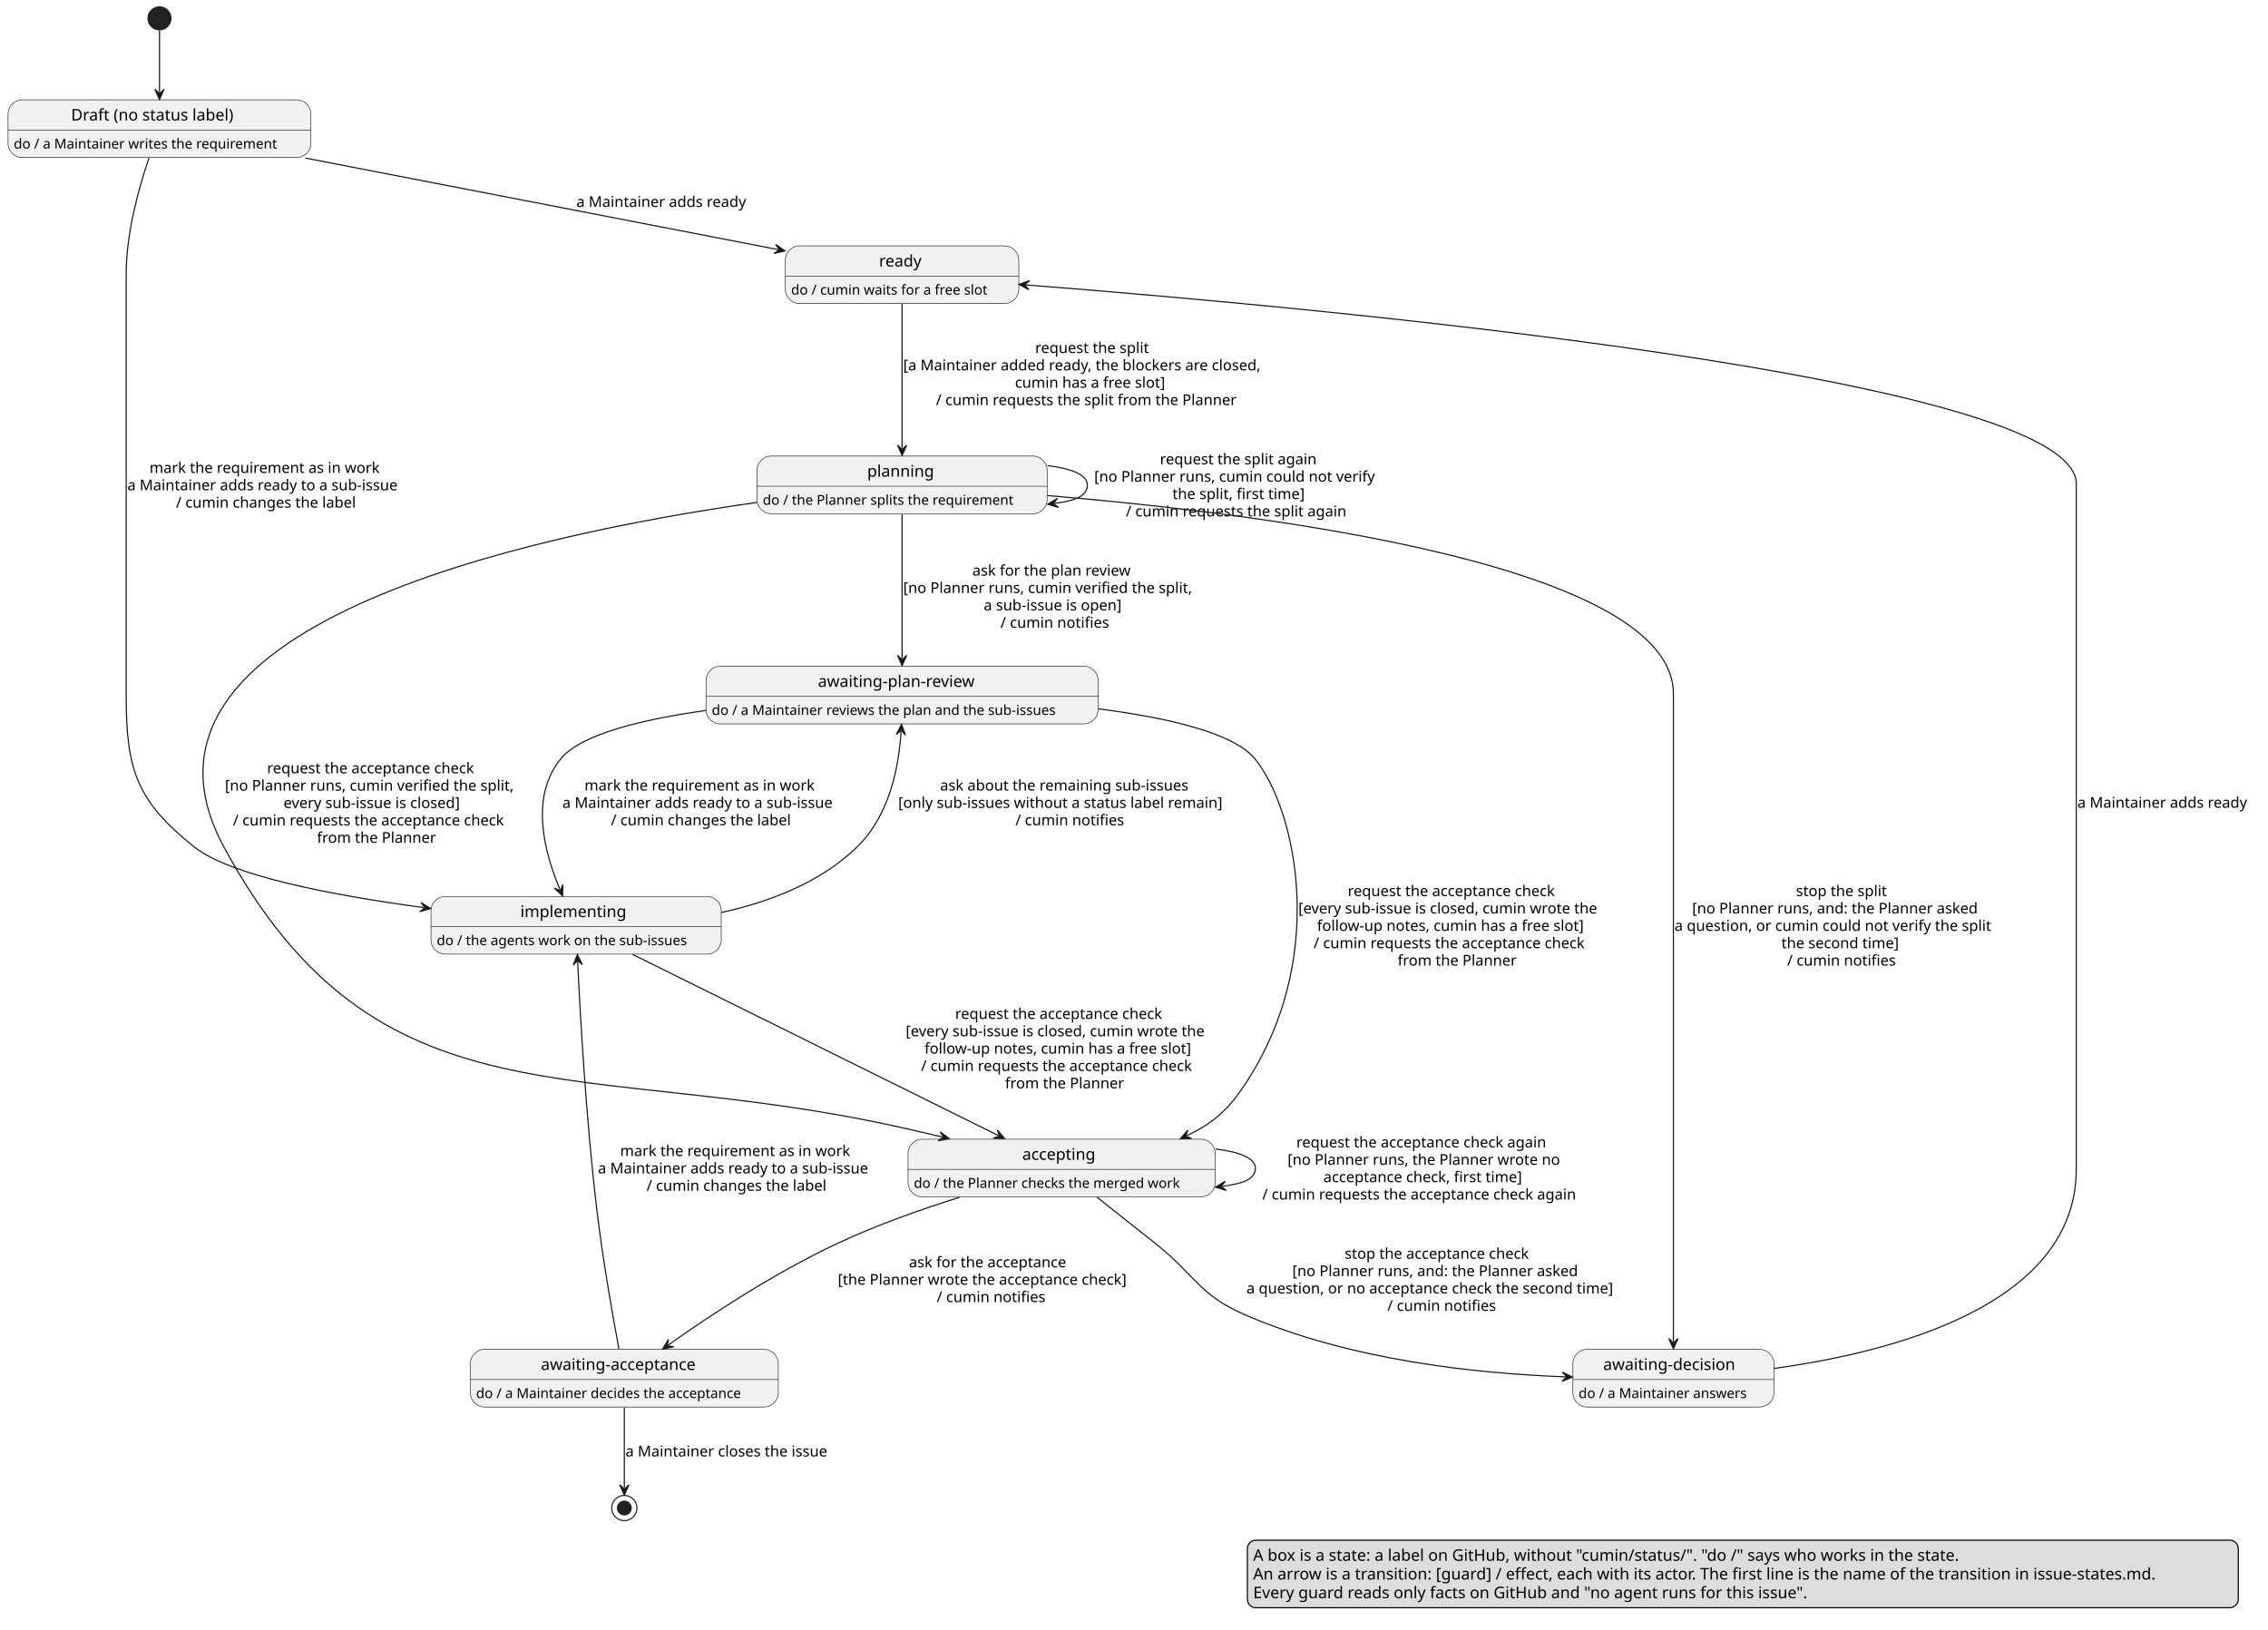
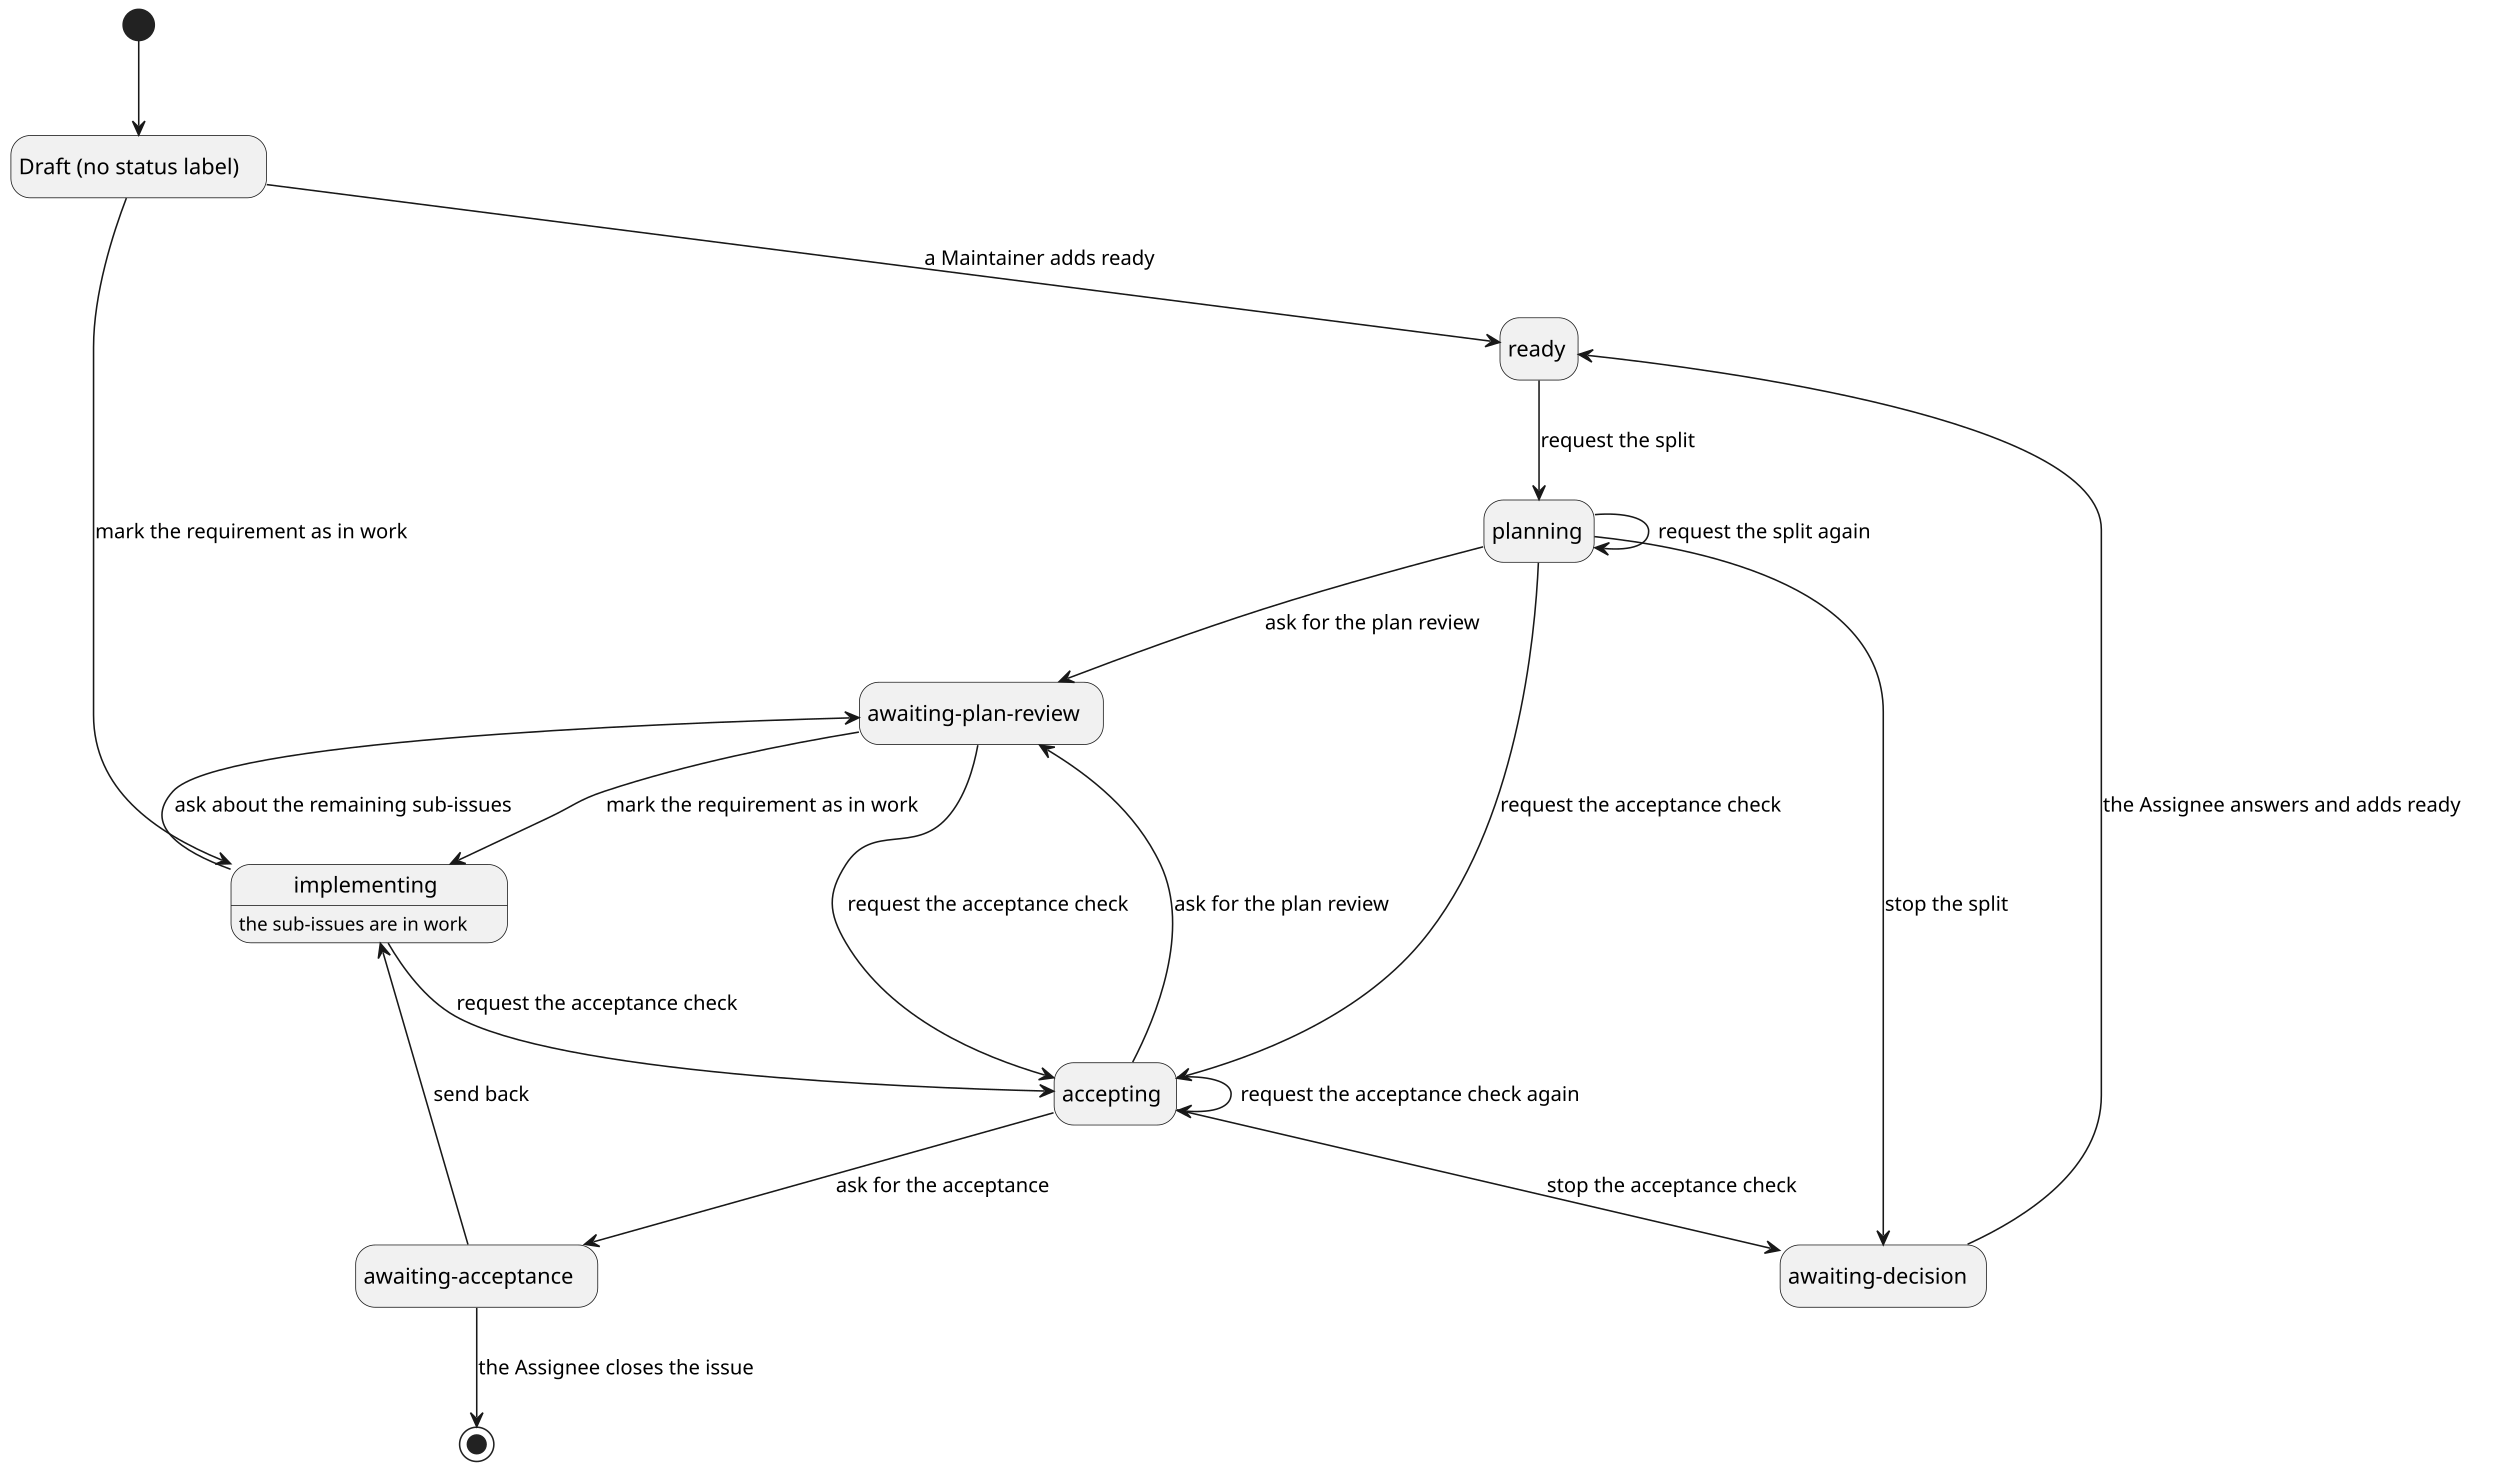
- <svg xmlns="http://www.w3.org/2000/svg" contentStyleType="text/css" data-diagram-type="STATE" height="1420px" preserveAspectRatio="none" style="width:1976px;height:1420px;background:#FFFFFF;" version="1.1" viewBox="0 0 1976 1420" width="1976px" zoomAndPan="magnify">
+ <svg xmlns="http://www.w3.org/2000/svg" contentStyleType="text/css" data-diagram-type="STATE" height="944px" preserveAspectRatio="none" style="width:1605px;height:944px;background:#FFFFFF;" version="1.1" viewBox="0 0 1605 944" width="1605px" zoomAndPan="magnify">
  <defs />
  <g>
-     <g id="Draft">
-       <rect fill="#F1F1F1" height="50.266" rx="12.5" ry="12.5" style="stroke:#181818;stroke-width:0.5;" width="263.891" x="7" y="87" />
-       <line style="stroke:#181818;stroke-width:0.5;" x1="7" x2="270.891" y1="113.297" y2="113.297" />
-       <text fill="#000000" font-family="sans-serif" font-size="14" lengthAdjust="spacing" textLength="154.123" x="61.884" y="104.995">Draft (no status label)</text>
-       <text fill="#000000" font-family="sans-serif" font-size="12" lengthAdjust="spacing" textLength="243.891" x="12" y="129.435">do / a Maintainer writes the requirement</text>
+     <rect fill="#F1F1F1" height="40" rx="12.5" ry="12.5" style="stroke:#181818;stroke-width:0.5;" width="164.123" x="7" y="87" />
+     <text fill="#000000" font-family="sans-serif" font-size="14" lengthAdjust="spacing" textLength="154.123" x="12" y="111.847">Draft (no status label)</text>
+     <rect fill="#F1F1F1" height="40" rx="12.5" ry="12.5" style="stroke:#181818;stroke-width:0.5;" width="50.12" x="963" y="204" />
+     <text fill="#000000" font-family="sans-serif" font-size="14" lengthAdjust="spacing" textLength="40.12" x="968" y="228.847">ready</text>
+     <rect fill="#F1F1F1" height="40" rx="12.5" ry="12.5" style="stroke:#181818;stroke-width:0.5;" width="70.751" x="952.69" y="321" />
+     <text fill="#000000" font-family="sans-serif" font-size="14" lengthAdjust="spacing" textLength="60.751" x="957.69" y="345.847">planning</text>
+     <rect fill="#F1F1F1" height="40" rx="12.5" ry="12.5" style="stroke:#181818;stroke-width:0.5;" width="156.576" x="551.77" y="438" />
+     <text fill="#000000" font-family="sans-serif" font-size="14" lengthAdjust="spacing" textLength="146.576" x="556.77" y="462.847">awaiting-plan-review</text>
+     <g id="Implementing">
+       <rect fill="#F1F1F1" height="50.266" rx="12.5" ry="12.5" style="stroke:#181818;stroke-width:0.5;" width="177.482" x="148.32" y="555" />
+       <line style="stroke:#181818;stroke-width:0.5;" x1="148.32" x2="325.802" y1="581.297" y2="581.297" />
+       <text fill="#000000" font-family="sans-serif" font-size="14" lengthAdjust="spacing" textLength="97.18" x="188.471" y="572.995">implementing</text>
+       <text fill="#000000" font-family="sans-serif" font-size="12" lengthAdjust="spacing" textLength="157.482" x="153.32" y="597.436">the sub-issues are in work</text>
    </g>
-     <g id="Ready">
-       <rect fill="#F1F1F1" height="50.266" rx="12.5" ry="12.5" style="stroke:#181818;stroke-width:0.5;" width="203.404" x="684.24" y="214.26" />
-       <line style="stroke:#181818;stroke-width:0.5;" x1="684.24" x2="887.644" y1="240.557" y2="240.557" />
-       <text fill="#000000" font-family="sans-serif" font-size="14" lengthAdjust="spacing" textLength="40.12" x="765.882" y="232.255">ready</text>
-       <text fill="#000000" font-family="sans-serif" font-size="12" lengthAdjust="spacing" textLength="183.404" x="689.24" y="256.695">do / cumin waits for a free slot</text>
+     <rect fill="#F1F1F1" height="40" rx="12.5" ry="12.5" style="stroke:#181818;stroke-width:0.5;" width="78.612" x="676.76" y="682.27" />
+     <text fill="#000000" font-family="sans-serif" font-size="14" lengthAdjust="spacing" textLength="68.612" x="681.76" y="707.117">accepting</text>
+     <rect fill="#F1F1F1" height="40" rx="12.5" ry="12.5" style="stroke:#181818;stroke-width:0.5;" width="155.414" x="228.35" y="799.27" />
+     <text fill="#000000" font-family="sans-serif" font-size="14" lengthAdjust="spacing" textLength="145.414" x="233.35" y="824.117">awaiting-acceptance</text>
+     <rect fill="#F1F1F1" height="40" rx="12.5" ry="12.5" style="stroke:#181818;stroke-width:0.5;" width="132.398" x="1142.86" y="799.27" />
+     <text fill="#000000" font-family="sans-serif" font-size="14" lengthAdjust="spacing" textLength="122.397" x="1147.86" y="824.117">awaiting-decision</text>
+     <ellipse cx="89.06" cy="16" fill="#222222" rx="10" ry="10" style="stroke:#222222;stroke-width:1;" />
+     <ellipse cx="306.06" cy="927.27" fill="none" rx="11" ry="11" style="stroke:#222222;stroke-width:1;" />
+     <ellipse cx="306.06" cy="927.27" fill="#222222" rx="6" ry="6" style="stroke:#222222;stroke-width:1;" />
+     <g class="link" data-entity-1=".start." data-entity-2="Draft" data-source-line="18" data-uid="lnk3" id="link_.start._Draft">
+       <path d="M89.06,26.19 C89.06,40.41 89.06,62.03 89.06,80.75" fill="none" id="*start*-to-Draft" style="stroke:#181818;stroke-width:1;" />
+       <polygon fill="#181818" points="89.06,86.75,93.06,77.75,89.06,81.75,85.06,77.75,89.06,86.75" style="stroke:#181818;stroke-width:1;" />
    </g>
-     <g id="Planning">
-       <rect fill="#F1F1F1" height="50.266" rx="12.5" ry="12.5" style="stroke:#181818;stroke-width:0.5;" width="252.793" x="659.55" y="397.4" />
-       <line style="stroke:#181818;stroke-width:0.5;" x1="659.55" x2="912.343" y1="423.697" y2="423.697" />
-       <text fill="#000000" font-family="sans-serif" font-size="14" lengthAdjust="spacing" textLength="60.751" x="755.571" y="415.395">planning</text>
-       <text fill="#000000" font-family="sans-serif" font-size="12" lengthAdjust="spacing" textLength="232.793" x="664.55" y="439.836">do / the Planner splits the requirement</text>
+     <g class="link" data-entity-1="Draft" data-entity-2="Ready" data-source-line="19" data-uid="lnk4" id="link_Draft_Ready">
+       <path d="M171.23,118.51 C365.85,143.41 841.359,204.239 956.889,219.019" fill="none" id="Draft-to-Ready" style="stroke:#181818;stroke-width:1;" />
+       <polygon fill="#181818" points="962.84,219.78,954.42,214.67,957.88,219.145,953.405,222.606,962.84,219.78" style="stroke:#181818;stroke-width:1;" />
+       <text fill="#000000" font-family="sans-serif" font-size="13" lengthAdjust="spacing" textLength="158.152" x="593.39" y="170.067">a Maintainer adds ready</text>
    </g>
-     <g id="PlanReview">
-       <rect fill="#F1F1F1" height="50.266" rx="12.5" ry="12.5" style="stroke:#181818;stroke-width:0.5;" width="341.603" x="615.14" y="580.53" />
-       <line style="stroke:#181818;stroke-width:0.5;" x1="615.14" x2="956.744" y1="606.827" y2="606.827" />
-       <text fill="#000000" font-family="sans-serif" font-size="14" lengthAdjust="spacing" textLength="146.576" x="712.654" y="598.525">awaiting-plan-review</text>
-       <text fill="#000000" font-family="sans-serif" font-size="12" lengthAdjust="spacing" textLength="321.603" x="620.14" y="622.966">do / a Maintainer reviews the plan and the sub-issues</text>
+     <g class="link" data-entity-1="Ready" data-entity-2="Planning" data-source-line="20" data-uid="lnk5" id="link_Ready_Planning">
+       <path d="M988.06,244.25 C988.06,265.48 988.06,293.44 988.06,314.69" fill="none" id="Ready-to-Planning" style="stroke:#181818;stroke-width:1;" />
+       <polygon fill="#181818" points="988.06,320.69,992.06,311.69,988.06,315.69,984.06,311.69,988.06,320.69" style="stroke:#181818;stroke-width:1;" />
+       <text fill="#000000" font-family="sans-serif" font-size="13" lengthAdjust="spacing" textLength="106.647" x="989.06" y="287.067">request the split</text>
    </g>
-     <g id="Implementing">
-       <rect fill="#F1F1F1" height="50.266" rx="12.5" ry="12.5" style="stroke:#181818;stroke-width:0.5;" width="252.875" x="375.51" y="781.16" />
-       <line style="stroke:#181818;stroke-width:0.5;" x1="375.51" x2="628.385" y1="807.457" y2="807.457" />
-       <text fill="#000000" font-family="sans-serif" font-size="14" lengthAdjust="spacing" textLength="97.18" x="453.358" y="799.155">implementing</text>
-       <text fill="#000000" font-family="sans-serif" font-size="12" lengthAdjust="spacing" textLength="232.875" x="380.51" y="823.596">do / the agents work on the sub-issues</text>
+     <g class="link" data-entity-1="Planning" data-entity-2="Planning" data-source-line="21" data-uid="lnk6" id="link_Planning_Planning">
+       <path d="M1023.91,330.39 C1042.11,328.84 1058.44,332.38 1058.44,341 C1058.44,349.63 1048.088,353.679 1029.888,352.129" fill="none" id="Planning-to-Planning" style="stroke:#181818;stroke-width:1;" />
+       <polygon fill="#181818" points="1023.91,351.62,1032.538,356.369,1028.892,352.044,1033.217,348.398,1023.91,351.62" style="stroke:#181818;stroke-width:1;" />
+       <text fill="#000000" font-family="sans-serif" font-size="13" lengthAdjust="spacing" textLength="146.815" x="1064.44" y="345.567">request the split again</text>
    </g>
-     <g id="Accepting">
-       <rect fill="#F1F1F1" height="50.266" rx="12.5" ry="12.5" style="stroke:#181818;stroke-width:0.5;" width="267.588" x="791.15" y="992.66" />
-       <line style="stroke:#181818;stroke-width:0.5;" x1="791.15" x2="1058.738" y1="1018.957" y2="1018.957" />
-       <text fill="#000000" font-family="sans-serif" font-size="14" lengthAdjust="spacing" textLength="68.612" x="890.638" y="1010.655">accepting</text>
-       <text fill="#000000" font-family="sans-serif" font-size="12" lengthAdjust="spacing" textLength="247.588" x="796.15" y="1035.095">do / the Planner checks the merged work</text>
+     <g class="link" data-entity-1="Planning" data-entity-2="PlanReview" data-source-line="22" data-uid="lnk7" id="link_Planning_PlanReview">
+       <path d="M952.22,351.03 C916.29,360.29 859.5,375.5 811.06,391 C766.31,405.33 721.767,421.675 685.627,435.435" fill="none" id="Planning-to-PlanReview" style="stroke:#181818;stroke-width:1;" />
+       <polygon fill="#181818" points="680.02,437.57,689.854,438.106,684.693,435.791,687.008,430.629,680.02,437.57" style="stroke:#181818;stroke-width:1;" />
+       <text fill="#000000" font-family="sans-serif" font-size="13" lengthAdjust="spacing" textLength="149.354" x="812.06" y="404.067">ask for the plan review</text>
    </g>
-     <g id="Acceptance">
-       <rect fill="#F1F1F1" height="50.266" rx="12.5" ry="12.5" style="stroke:#181818;stroke-width:0.5;" width="268.273" x="409.81" y="1175.79" />
-       <line style="stroke:#181818;stroke-width:0.5;" x1="409.81" x2="678.083" y1="1202.087" y2="1202.087" />
-       <text fill="#000000" font-family="sans-serif" font-size="14" lengthAdjust="spacing" textLength="145.414" x="471.24" y="1193.785">awaiting-acceptance</text>
-       <text fill="#000000" font-family="sans-serif" font-size="12" lengthAdjust="spacing" textLength="248.273" x="414.81" y="1218.226">do / a Maintainer decides the acceptance</text>
+     <g class="link" data-entity-1="Planning" data-entity-2="Decision" data-source-line="23" data-uid="lnk8" id="link_Planning_Decision">
+       <path d="M1023.57,344.5 C1086.04,351.04 1209.06,374.39 1209.06,457 C1209.06,457 1209.06,457 1209.06,703.27 C1209.06,737.01 1209.06,770.32 1209.06,793.14" fill="none" id="Planning-to-Decision" style="stroke:#181818;stroke-width:1;" />
+       <polygon fill="#181818" points="1209.06,799.14,1213.06,790.14,1209.06,794.14,1205.06,790.14,1209.06,799.14" style="stroke:#181818;stroke-width:1;" />
+       <text fill="#000000" font-family="sans-serif" font-size="13" lengthAdjust="spacing" textLength="85.02" x="1210.06" y="584.707">stop the split</text>
    </g>
-     <g id="Decision">
-       <rect fill="#F1F1F1" height="50.266" rx="12.5" ry="12.5" style="stroke:#181818;stroke-width:0.5;" width="175.168" x="1370.36" y="1175.79" />
-       <line style="stroke:#181818;stroke-width:0.5;" x1="1370.36" x2="1545.528" y1="1202.087" y2="1202.087" />
-       <text fill="#000000" font-family="sans-serif" font-size="14" lengthAdjust="spacing" textLength="122.397" x="1396.745" y="1193.785">awaiting-decision</text>
-       <text fill="#000000" font-family="sans-serif" font-size="12" lengthAdjust="spacing" textLength="155.168" x="1375.36" y="1218.226">do / a Maintainer answers</text>
+     <g class="link" data-entity-1="Draft" data-entity-2="Implementing" data-source-line="24" data-uid="lnk9" id="link_Draft_Implementing">
+       <path d="M81.14,127.17 C72.55,149.7 60.06,188.41 60.06,223 C60.06,223 60.06,223 60.06,459 C60.06,506.36 98.423,534.053 142.493,552.223" fill="none" id="Draft-to-Implementing" style="stroke:#181818;stroke-width:1;" />
+       <polygon fill="#181818" points="148.04,554.51,141.244,547.381,143.417,552.604,138.195,554.778,148.04,554.51" style="stroke:#181818;stroke-width:1;" />
+       <text fill="#000000" font-family="sans-serif" font-size="13" lengthAdjust="spacing" textLength="214.335" x="61.06" y="345.567">mark the requirement as in work</text>
    </g>
-     <ellipse cx="138.95" cy="16" fill="#222222" rx="10" ry="10" style="stroke:#222222;stroke-width:1;" />
-     <ellipse cx="543.95" cy="1314.06" fill="none" rx="11" ry="11" style="stroke:#222222;stroke-width:1;" />
-     <ellipse cx="543.95" cy="1314.06" fill="#222222" rx="6" ry="6" style="stroke:#222222;stroke-width:1;" />
-     <g class="link" data-entity-1=".start." data-entity-2="Draft" data-source-line="32" data-uid="lnk3" id="link_.start._Draft">
-       <path d="M138.95,26.37 C138.95,40.32 138.95,61.02 138.95,80.74" fill="none" id="*start*-to-Draft" style="stroke:#181818;stroke-width:1;" />
-       <polygon fill="#181818" points="138.95,86.74,142.95,77.74,138.95,81.74,134.95,77.74,138.95,86.74" style="stroke:#181818;stroke-width:1;" />
+     <g class="link" data-entity-1="PlanReview" data-entity-2="Implementing" data-source-line="25" data-uid="lnk10" id="link_PlanReview_Implementing">
+       <path d="M551.43,469.99 C503.48,477.9 441.36,490.31 388.06,508 C371.27,513.58 368.07,517.46 352.06,525 C331.5,534.7 314.298,542.794 294.588,552.074" fill="none" id="PlanReview-to-Implementing" style="stroke:#181818;stroke-width:1;" />
+       <polygon fill="#181818" points="289.16,554.63,299.007,554.415,293.684,552.5,295.599,547.177,289.16,554.63" style="stroke:#181818;stroke-width:1;" />
+       <text fill="#000000" font-family="sans-serif" font-size="13" lengthAdjust="spacing" textLength="214.335" x="389.06" y="521.067">mark the requirement as in work</text>
    </g>
-     <g class="link" data-entity-1="Draft" data-entity-2="Ready" data-source-line="33" data-uid="lnk4" id="link_Draft_Ready">
-       <path d="M266,137.73 C388.27,161.4 564.919,195.599 678.009,217.499" fill="none" id="Draft-to-Ready" style="stroke:#181818;stroke-width:1;" />
-       <polygon fill="#181818" points="683.9,218.64,675.825,213.002,678.991,217.689,674.304,220.856,683.9,218.64" style="stroke:#181818;stroke-width:1;" />
-       <text fill="#000000" font-family="sans-serif" font-size="13" lengthAdjust="spacing" textLength="158.152" x="502.18" y="180.327">a Maintainer adds ready</text>
+     <g class="link" data-entity-1="Implementing" data-entity-2="PlanReview" data-source-line="26" data-uid="lnk11" id="link_Implementing_PlanReview">
+       <path d="M148.05,558.07 C115.69,546.32 91.36,529.65 111.06,508 C140.09,476.1 407.662,464.706 545.492,460.886" fill="none" id="Implementing-to-PlanReview" style="stroke:#181818;stroke-width:1;" />
+       <polygon fill="#181818" points="551.49,460.72,542.383,456.971,546.492,460.858,542.604,464.968,551.49,460.72" style="stroke:#181818;stroke-width:1;" />
+       <text fill="#000000" font-family="sans-serif" font-size="13" lengthAdjust="spacing" textLength="231.69" x="112.06" y="521.067">ask about the remaining sub-issues</text>
    </g>
-     <g class="link" data-entity-1="Draft" data-entity-2="Implementing" data-source-line="34" data-uid="lnk5" id="link_Draft_Implementing">
-       <path d="M129.77,137.7 C121.27,162.68 109.95,202.68 109.95,238.4 C109.95,238.4 109.95,238.4 109.95,606.66 C109.95,670.57 119.01,697.91 168.95,737.79 C200.75,763.2 289.084,780.025 369.244,790.875" fill="none" id="Draft-to-Implementing" style="stroke:#181818;stroke-width:1;" />
-       <polygon fill="#181818" points="375.19,791.68,366.808,786.509,370.235,791.009,365.735,794.437,375.19,791.68" style="stroke:#181818;stroke-width:1;" />
-       <text fill="#000000" font-family="sans-serif" font-size="13" lengthAdjust="spacing" textLength="214.335" x="130.24" y="412.097">mark the requirement as in work</text>
-       <text fill="#000000" font-family="sans-serif" font-size="13" lengthAdjust="spacing" textLength="252.916" x="110.95" y="427.23">a Maintainer adds ready to a sub-issue</text>
-       <text fill="#000000" font-family="sans-serif" font-size="13" lengthAdjust="spacing" textLength="168.2" x="153.308" y="442.363">/ cumin changes the label</text>
+     <g class="link" data-entity-1="Planning" data-entity-2="Accepting" data-source-line="27" data-uid="lnk12" id="link_Planning_Accepting">
+       <path d="M987.64,361.32 C985.61,408.5 974.29,531.11 912.06,605.27 C871.26,653.89 805.725,678.388 761.295,690.618" fill="none" id="Planning-to-Accepting" style="stroke:#181818;stroke-width:1;" />
+       <polygon fill="#181818" points="755.51,692.21,765.249,693.678,760.331,690.883,763.126,685.965,755.51,692.21" style="stroke:#181818;stroke-width:1;" />
+       <text fill="#000000" font-family="sans-serif" font-size="13" lengthAdjust="spacing" textLength="196.454" x="963.13" y="521.067">request the acceptance check</text>
    </g>
-     <g class="link" data-entity-1="Ready" data-entity-2="Planning" data-source-line="35" data-uid="lnk6" id="link_Ready_Planning">
-       <path d="M785.95,264.82 C785.95,299.39 785.95,356.23 785.95,390.91" fill="none" id="Ready-to-Planning" style="stroke:#181818;stroke-width:1;" />
-       <polygon fill="#181818" points="785.95,396.91,789.95,387.91,785.95,391.91,781.95,387.91,785.95,396.91" style="stroke:#181818;stroke-width:1;" />
-       <text fill="#000000" font-family="sans-serif" font-size="13" lengthAdjust="spacing" textLength="106.647" x="901.868" y="307.597">request the split</text>
-       <text fill="#000000" font-family="sans-serif" font-size="13" lengthAdjust="spacing" textLength="336.483" x="786.95" y="322.73">[a Maintainer added ready, the blockers are closed,</text>
-       <text fill="#000000" font-family="sans-serif" font-size="13" lengthAdjust="spacing" textLength="141.8" x="884.291" y="337.863">cumin has a free slot]</text>
-       <text fill="#000000" font-family="sans-serif" font-size="13" lengthAdjust="spacing" textLength="279.475" x="815.454" y="352.995">/ cumin requests the split from the Planner</text>
+     <g class="link" data-entity-1="Implementing" data-entity-2="Accepting" data-source-line="28" data-uid="lnk13" id="link_Implementing_Accepting">
+       <path d="M249.18,605.45 C258.57,621.55 273.17,641.6 292.06,652.27 C357.32,689.1 578.112,698.174 670.472,700.424" fill="none" id="Implementing-to-Accepting" style="stroke:#181818;stroke-width:1;" />
+       <polygon fill="#181818" points="676.47,700.57,667.57,696.352,671.471,700.448,667.375,704.35,676.47,700.57" style="stroke:#181818;stroke-width:1;" />
+       <text fill="#000000" font-family="sans-serif" font-size="13" lengthAdjust="spacing" textLength="196.454" x="293.06" y="648.337">request the acceptance check</text>
    </g>
-     <g class="link" data-entity-1="Planning" data-entity-2="PlanReview" data-source-line="36" data-uid="lnk7" id="link_Planning_PlanReview">
-       <path d="M785.95,447.96 C785.95,482.53 785.95,539.37 785.95,574.04" fill="none" id="Planning-to-PlanReview" style="stroke:#181818;stroke-width:1;" />
-       <polygon fill="#181818" points="785.95,580.04,789.95,571.04,785.95,575.04,781.95,571.04,785.95,580.04" style="stroke:#181818;stroke-width:1;" />
-       <text fill="#000000" font-family="sans-serif" font-size="13" lengthAdjust="spacing" textLength="149.354" x="847.186" y="501.597">ask for the plan review</text>
-       <text fill="#000000" font-family="sans-serif" font-size="13" lengthAdjust="spacing" textLength="269.826" x="786.95" y="516.73">[no Planner runs, cumin verified the split,</text>
-       <text fill="#000000" font-family="sans-serif" font-size="13" lengthAdjust="spacing" textLength="129.613" x="857.057" y="531.862">a sub-issue is open]</text>
-       <text fill="#000000" font-family="sans-serif" font-size="13" lengthAdjust="spacing" textLength="100.407" x="871.659" y="546.995">/ cumin notifies</text>
+     <g class="link" data-entity-1="PlanReview" data-entity-2="Accepting" data-source-line="29" data-uid="lnk14" id="link_PlanReview_Accepting">
+       <path d="M627.77,478.41 C625.17,492.78 619.66,512.04 608.06,525 C586.84,548.71 560.21,528.2 543.06,555 C531.02,573.82 531.73,586.02 543.06,605.27 C571.73,653.96 629.233,678.031 670.783,690.221" fill="none" id="PlanReview-to-Accepting" style="stroke:#181818;stroke-width:1;" />
+       <polygon fill="#181818" points="676.54,691.91,669.03,685.538,671.742,690.502,666.778,693.215,676.54,691.91" style="stroke:#181818;stroke-width:1;" />
+       <text fill="#000000" font-family="sans-serif" font-size="13" lengthAdjust="spacing" textLength="196.454" x="544.06" y="584.707">request the acceptance check</text>
    </g>
-     <g class="link" data-entity-1="Planning" data-entity-2="Accepting" data-source-line="37" data-uid="lnk8" id="link_Planning_Accepting">
-       <path d="M659.42,437.8 C456.6,466.6 91.45,546.05 194.95,737.79 C329.14,986.42 506.11,920.67 781.95,981.79 C796.54,985.03 806.105,987.211 821.165,990.821" fill="none" id="Planning-to-Accepting" style="stroke:#181818;stroke-width:1;" />
-       <polygon fill="#181818" points="827,992.22,819.18,986.232,822.138,991.054,817.316,994.012,827,992.22" style="stroke:#181818;stroke-width:1;" />
-       <text fill="#000000" font-family="sans-serif" font-size="13" lengthAdjust="spacing" textLength="196.454" x="232.636" y="673.857">request the acceptance check</text>
-       <text fill="#000000" font-family="sans-serif" font-size="13" lengthAdjust="spacing" textLength="269.826" x="195.95" y="688.99">[no Planner runs, cumin verified the split,</text>
-       <text fill="#000000" font-family="sans-serif" font-size="13" lengthAdjust="spacing" textLength="167.667" x="247.03" y="704.122">every sub-issue is closed]</text>
-       <text fill="#000000" font-family="sans-serif" font-size="13" lengthAdjust="spacing" textLength="255.773" x="202.977" y="719.255">/ cumin requests the acceptance check</text>
-       <text fill="#000000" font-family="sans-serif" font-size="13" lengthAdjust="spacing" textLength="109.376" x="276.175" y="734.388">from the Planner</text>
+     <g class="link" data-entity-1="Accepting" data-entity-2="PlanReview" data-source-line="32" data-uid="lnk17" id="link_Accepting_PlanReview">
+       <path d="M727.18,681.89 C742.2,652.99 764.92,597.45 745.06,555 C729.14,520.96 699.686,497.872 672.576,481.502" fill="none" id="Accepting-to-PlanReview" style="stroke:#181818;stroke-width:1;" />
+       <polygon fill="#181818" points="667.44,478.4,673.077,486.476,671.72,480.985,677.212,479.628,667.44,478.4" style="stroke:#181818;stroke-width:1;" />
+       <text fill="#000000" font-family="sans-serif" font-size="13" lengthAdjust="spacing" textLength="149.354" x="753.83" y="584.707">ask for the plan review</text>
    </g>
-     <g class="link" data-entity-1="Planning" data-entity-2="Planning" data-source-line="38" data-uid="lnk9" id="link_Planning_Planning">
-       <path d="M912.81,405.74 C933.29,408.17 947.34,413.77 947.34,422.53 C947.34,431.29 939.248,436.183 918.768,438.613" fill="none" id="Planning-to-Planning" style="stroke:#181818;stroke-width:1;" />
-       <polygon fill="#181818" points="912.81,439.32,922.219,442.232,917.775,438.731,921.276,434.287,912.81,439.32" style="stroke:#181818;stroke-width:1;" />
-       <text fill="#000000" font-family="sans-serif" font-size="13" lengthAdjust="spacing" textLength="146.815" x="1010.602" y="404.597">request the split again</text>
-       <text fill="#000000" font-family="sans-serif" font-size="13" lengthAdjust="spacing" textLength="261.339" x="953.34" y="419.73">[no Planner runs, cumin could not verify</text>
-       <text fill="#000000" font-family="sans-serif" font-size="13" lengthAdjust="spacing" textLength="125.055" x="1021.482" y="434.863">the split, first time]</text>
-       <text fill="#000000" font-family="sans-serif" font-size="13" lengthAdjust="spacing" textLength="206.134" x="980.943" y="449.995">/ cumin requests the split again</text>
+     <g class="link" data-entity-1="Accepting" data-entity-2="Accepting" data-source-line="30" data-uid="lnk15" id="link_Accepting_Accepting">
+       <path d="M755.81,691.52 C774.26,690.35 790.37,693.93 790.37,702.27 C790.37,710.61 780.248,714.57 761.798,713.4" fill="none" id="Accepting-to-Accepting" style="stroke:#181818;stroke-width:1;" />
+       <polygon fill="#181818" points="755.81,713.02,764.539,717.582,760.8,713.336,765.045,709.598,755.81,713.02" style="stroke:#181818;stroke-width:1;" />
+       <text fill="#000000" font-family="sans-serif" font-size="13" lengthAdjust="spacing" textLength="236.622" x="796.37" y="706.837">request the acceptance check again</text>
    </g>
-     <g class="link" data-entity-1="Planning" data-entity-2="Decision" data-source-line="39" data-uid="lnk10" id="link_Planning_Decision">
-       <path d="M912.74,431.84 C1107.48,448.13 1457.95,492.97 1457.95,604.66 C1457.95,604.66 1457.95,604.66 1457.95,1018.79 C1457.95,1074.77 1457.95,1134.47 1457.95,1169.32" fill="none" id="Planning-to-Decision" style="stroke:#181818;stroke-width:1;" />
-       <polygon fill="#181818" points="1457.95,1175.32,1461.95,1166.32,1457.95,1170.32,1453.95,1166.32,1457.95,1175.32" style="stroke:#181818;stroke-width:1;" />
-       <text fill="#000000" font-family="sans-serif" font-size="13" lengthAdjust="spacing" textLength="85.02" x="1564.746" y="780.857">stop the split</text>
-       <text fill="#000000" font-family="sans-serif" font-size="13" lengthAdjust="spacing" textLength="265.954" x="1474.28" y="795.99">[no Planner runs, and: the Planner asked</text>
-       <text fill="#000000" font-family="sans-serif" font-size="13" lengthAdjust="spacing" textLength="296.613" x="1458.95" y="811.122">a question, or cumin could not verify the split</text>
-       <text fill="#000000" font-family="sans-serif" font-size="13" lengthAdjust="spacing" textLength="110.405" x="1552.054" y="826.255">the second time]</text>
-       <text fill="#000000" font-family="sans-serif" font-size="13" lengthAdjust="spacing" textLength="100.407" x="1557.053" y="841.388">/ cumin notifies</text>
+     <g class="link" data-entity-1="Accepting" data-entity-2="AwaitingAcceptance" data-source-line="31" data-uid="lnk16" id="link_Accepting_AwaitingAcceptance">
+       <path d="M676.38,714.4 C606.74,733.93 467.527,772.98 381.077,797.23" fill="none" id="Accepting-to-AwaitingAcceptance" style="stroke:#181818;stroke-width:1;" />
+       <polygon fill="#181818" points="375.3,798.85,385.046,800.271,380.114,797.5,382.885,792.568,375.3,798.85" style="stroke:#181818;stroke-width:1;" />
+       <text fill="#000000" font-family="sans-serif" font-size="13" lengthAdjust="spacing" textLength="148.833" x="536.61" y="765.337">ask for the acceptance</text>
    </g>
-     <g class="link" data-entity-1="PlanReview" data-entity-2="Implementing" data-source-line="40" data-uid="lnk11" id="link_PlanReview_Implementing">
-       <path d="M615.04,619.06 C558.95,626.95 506.45,639.82 488.95,660.79 C460.87,694.45 474.656,743.574 487.846,775.134" fill="none" id="PlanReview-to-Implementing" style="stroke:#181818;stroke-width:1;" />
-       <polygon fill="#181818" points="490.16,780.67,490.38,770.824,488.232,776.057,482.999,773.909,490.16,780.67" style="stroke:#181818;stroke-width:1;" />
-       <text fill="#000000" font-family="sans-serif" font-size="13" lengthAdjust="spacing" textLength="214.335" x="509.24" y="688.857">mark the requirement as in work</text>
-       <text fill="#000000" font-family="sans-serif" font-size="13" lengthAdjust="spacing" textLength="252.916" x="489.95" y="703.99">a Maintainer adds ready to a sub-issue</text>
-       <text fill="#000000" font-family="sans-serif" font-size="13" lengthAdjust="spacing" textLength="168.2" x="532.308" y="719.122">/ cumin changes the label</text>
+     <g class="link" data-entity-1="Accepting" data-entity-2="Decision" data-source-line="33" data-uid="lnk18" id="link_Accepting_Decision">
+       <path d="M755.57,712.49 C839.89,732.15 1032.377,777.057 1136.587,801.367" fill="none" id="Accepting-to-Decision" style="stroke:#181818;stroke-width:1;" />
+       <polygon fill="#181818" points="1142.43,802.73,1134.574,796.79,1137.561,801.594,1132.757,804.581,1142.43,802.73" style="stroke:#181818;stroke-width:1;" />
+       <text fill="#000000" font-family="sans-serif" font-size="13" lengthAdjust="spacing" textLength="174.827" x="993.08" y="765.337">stop the acceptance check</text>
    </g>
-     <g class="link" data-entity-1="Implementing" data-entity-2="PlanReview" data-source-line="43" data-uid="lnk14" id="link_Implementing_PlanReview">
-       <path d="M628.58,795.12 C670.94,785.81 715.36,768.75 746.95,737.79 C775.87,709.45 783.169,666.677 785.089,637.277" fill="none" id="Implementing-to-PlanReview" style="stroke:#181818;stroke-width:1;" />
-       <polygon fill="#181818" points="785.48,631.29,780.902,640.01,785.154,636.279,788.885,640.532,785.48,631.29" style="stroke:#181818;stroke-width:1;" />
-       <text fill="#000000" font-family="sans-serif" font-size="13" lengthAdjust="spacing" textLength="231.69" x="819.048" y="688.857">ask about the remaining sub-issues</text>
-       <text fill="#000000" font-family="sans-serif" font-size="13" lengthAdjust="spacing" textLength="304.605" x="782.59" y="703.99">[only sub-issues without a status label remain]</text>
-       <text fill="#000000" font-family="sans-serif" font-size="13" lengthAdjust="spacing" textLength="100.407" x="884.689" y="719.122">/ cumin notifies</text>
+     <g class="link" data-entity-1="AwaitingAcceptance" data-entity-2="Implementing" data-source-line="34" data-uid="lnk19" id="link_AwaitingAcceptance_Implementing">
+       <path d="M300.45,798.99 C287.98,756.12 259.636,658.711 245.866,611.381" fill="none" id="AwaitingAcceptance-to-Implementing" style="stroke:#181818;stroke-width:1;" />
+       <polygon fill="#181818" points="244.19,605.62,242.863,615.379,245.587,610.421,250.545,613.144,244.19,605.62" style="stroke:#181818;stroke-width:1;" />
+       <text fill="#000000" font-family="sans-serif" font-size="13" lengthAdjust="spacing" textLength="66.289" x="278.29" y="706.837">send back</text>
    </g>
-     <g class="link" data-entity-1="Implementing" data-entity-2="Accepting" data-source-line="41" data-uid="lnk12" id="link_Implementing_Accepting">
-       <path d="M551.3,831.74 C632.59,872 788.363,949.147 869.873,989.517" fill="none" id="Implementing-to-Accepting" style="stroke:#181818;stroke-width:1;" />
-       <polygon fill="#181818" points="875.25,992.18,868.96,984.601,870.769,989.961,865.41,991.77,875.25,992.18" style="stroke:#181818;stroke-width:1;" />
-       <text fill="#000000" font-family="sans-serif" font-size="13" lengthAdjust="spacing" textLength="196.454" x="832.122" y="887.857">request the acceptance check</text>
-       <text fill="#000000" font-family="sans-serif" font-size="13" lengthAdjust="spacing" textLength="282.458" x="789.12" y="902.99">[every sub-issue is closed, cumin wrote the</text>
-       <text fill="#000000" font-family="sans-serif" font-size="13" lengthAdjust="spacing" textLength="249.78" x="805.459" y="918.122">follow-up notes, cumin has a free slot]</text>
-       <text fill="#000000" font-family="sans-serif" font-size="13" lengthAdjust="spacing" textLength="255.773" x="802.463" y="933.255">/ cumin requests the acceptance check</text>
-       <text fill="#000000" font-family="sans-serif" font-size="13" lengthAdjust="spacing" textLength="109.376" x="875.661" y="948.388">from the Planner</text>
+     <g class="link" data-entity-1="AwaitingAcceptance" data-entity-2=".end." data-source-line="35" data-uid="lnk21" id="link_AwaitingAcceptance_.end.">
+       <path d="M306.06,839.71 C306.06,862.18 306.06,892.33 306.06,909.95" fill="none" id="AwaitingAcceptance-to-*end*" style="stroke:#181818;stroke-width:1;" />
+       <polygon fill="#181818" points="306.06,915.95,310.06,906.95,306.06,910.95,302.06,906.95,306.06,915.95" style="stroke:#181818;stroke-width:1;" />
+       <text fill="#000000" font-family="sans-serif" font-size="13" lengthAdjust="spacing" textLength="191.388" x="307.06" y="882.337">the Assignee closes the issue</text>
    </g>
-     <g class="link" data-entity-1="PlanReview" data-entity-2="Accepting" data-source-line="42" data-uid="lnk13" id="link_PlanReview_Accepting">
-       <path d="M957.13,617.68 C1017.12,625.4 1074.25,638.51 1092.95,660.79 C1128.71,703.42 1160.13,838.81 1079.95,951.79 C1067.19,969.76 1053.908,980.223 1033.868,989.663" fill="none" id="PlanReview-to-Accepting" style="stroke:#181818;stroke-width:1;" />
-       <polygon fill="#181818" points="1028.44,992.22,1038.286,992.003,1032.963,990.089,1034.877,984.766,1028.44,992.22" style="stroke:#181818;stroke-width:1;" />
-       <text fill="#000000" font-family="sans-serif" font-size="13" lengthAdjust="spacing" textLength="196.454" x="1174.192" y="780.857">request the acceptance check</text>
-       <text fill="#000000" font-family="sans-serif" font-size="13" lengthAdjust="spacing" textLength="282.458" x="1131.19" y="795.99">[every sub-issue is closed, cumin wrote the</text>
-       <text fill="#000000" font-family="sans-serif" font-size="13" lengthAdjust="spacing" textLength="249.78" x="1147.529" y="811.122">follow-up notes, cumin has a free slot]</text>
-       <text fill="#000000" font-family="sans-serif" font-size="13" lengthAdjust="spacing" textLength="255.773" x="1144.533" y="826.255">/ cumin requests the acceptance check</text>
-       <text fill="#000000" font-family="sans-serif" font-size="13" lengthAdjust="spacing" textLength="109.376" x="1217.731" y="841.388">from the Planner</text>
-     </g>
-     <g class="link" data-entity-1="Accepting" data-entity-2="Acceptance" data-source-line="44" data-uid="lnk15" id="link_Accepting_Acceptance">
-       <path d="M835.87,1043.36 C801.72,1054.06 762.83,1067.82 728.95,1083.79 C673.03,1110.14 618.217,1146.553 582.207,1172.053" fill="none" id="Accepting-to-Acceptance" style="stroke:#181818;stroke-width:1;" />
-       <polygon fill="#181818" points="577.31,1175.52,586.966,1173.583,581.39,1172.63,582.343,1167.054,577.31,1175.52" style="stroke:#181818;stroke-width:1;" />
-       <text fill="#000000" font-family="sans-serif" font-size="13" lengthAdjust="spacing" textLength="148.833" x="791.913" y="1104.357">ask for the acceptance</text>
-       <text fill="#000000" font-family="sans-serif" font-size="13" lengthAdjust="spacing" textLength="272.759" x="729.95" y="1119.49">[the Planner wrote the acceptance check]</text>
-       <text fill="#000000" font-family="sans-serif" font-size="13" lengthAdjust="spacing" textLength="100.407" x="816.126" y="1134.622">/ cumin notifies</text>
-     </g>
-     <g class="link" data-entity-1="Accepting" data-entity-2="Accepting" data-source-line="45" data-uid="lnk16" id="link_Accepting_Accepting">
-       <path d="M1059.01,1001.17 C1079.68,1003.68 1093.74,1009.22 1093.74,1017.79 C1093.74,1026.37 1085.636,1031.187 1064.966,1033.697" fill="none" id="Accepting-to-Accepting" style="stroke:#181818;stroke-width:1;" />
-       <polygon fill="#181818" points="1059.01,1034.42,1068.427,1037.306,1063.974,1033.817,1067.462,1029.364,1059.01,1034.42" style="stroke:#181818;stroke-width:1;" />
-       <text fill="#000000" font-family="sans-serif" font-size="13" lengthAdjust="spacing" textLength="236.622" x="1129.399" y="999.857">request the acceptance check again</text>
-       <text fill="#000000" font-family="sans-serif" font-size="13" lengthAdjust="spacing" textLength="251.818" x="1121.801" y="1014.99">[no Planner runs, the Planner wrote no</text>
-       <text fill="#000000" font-family="sans-serif" font-size="13" lengthAdjust="spacing" textLength="189.395" x="1153.013" y="1030.122">acceptance check, first time]</text>
-       <text fill="#000000" font-family="sans-serif" font-size="13" lengthAdjust="spacing" textLength="295.94" x="1099.74" y="1045.255">/ cumin requests the acceptance check again</text>
-     </g>
-     <g class="link" data-entity-1="Accepting" data-entity-2="Decision" data-source-line="46" data-uid="lnk17" id="link_Accepting_Decision">
-       <path d="M955.71,1043.17 C971.1,1055.36 990.01,1070.35 1006.95,1083.79 C1041.63,1111.33 1044.29,1128.23 1084.95,1145.79 C1176.85,1185.51 1286.134,1196.868 1364.024,1199.748" fill="none" id="Accepting-to-Decision" style="stroke:#181818;stroke-width:1;" />
-       <polygon fill="#181818" points="1370.02,1199.97,1361.174,1195.64,1365.023,1199.785,1360.878,1203.635,1370.02,1199.97" style="stroke:#181818;stroke-width:1;" />
-       <text fill="#000000" font-family="sans-serif" font-size="13" lengthAdjust="spacing" textLength="174.827" x="1171.523" y="1096.857">stop the acceptance check</text>
-       <text fill="#000000" font-family="sans-serif" font-size="13" lengthAdjust="spacing" textLength="265.954" x="1125.959" y="1111.99">[no Planner runs, and: the Planner asked</text>
-       <text fill="#000000" font-family="sans-serif" font-size="13" lengthAdjust="spacing" textLength="345.973" x="1085.95" y="1127.122">a question, or no acceptance check the second time]</text>
-       <text fill="#000000" font-family="sans-serif" font-size="13" lengthAdjust="spacing" textLength="100.407" x="1208.733" y="1142.255">/ cumin notifies</text>
-     </g>
-     <g class="link" data-entity-1="Acceptance" data-entity-2="Implementing" data-source-line="47" data-uid="lnk18" id="link_Acceptance_Implementing">
-       <path d="M539.24,1175.46 C533.82,1146.51 525.04,1096.82 519.95,1053.79 C510.36,972.83 505.371,882.263 503.291,837.843" fill="none" id="Acceptance-to-Implementing" style="stroke:#181818;stroke-width:1;" />
-       <polygon fill="#181818" points="503.01,831.85,499.435,841.027,503.244,836.845,507.427,840.653,503.01,831.85" style="stroke:#181818;stroke-width:1;" />
-       <text fill="#000000" font-family="sans-serif" font-size="13" lengthAdjust="spacing" textLength="214.335" x="540.24" y="1007.357">mark the requirement as in work</text>
-       <text fill="#000000" font-family="sans-serif" font-size="13" lengthAdjust="spacing" textLength="252.916" x="520.95" y="1022.49">a Maintainer adds ready to a sub-issue</text>
-       <text fill="#000000" font-family="sans-serif" font-size="13" lengthAdjust="spacing" textLength="168.2" x="563.308" y="1037.622">/ cumin changes the label</text>
-     </g>
-     <g class="link" data-entity-1="Acceptance" data-entity-2=".end." data-source-line="48" data-uid="lnk20" id="link_Acceptance_.end.">
-       <path d="M543.95,1226.32 C543.95,1250.21 543.95,1279.48 543.95,1296.76" fill="none" id="Acceptance-to-*end*" style="stroke:#181818;stroke-width:1;" />
-       <polygon fill="#181818" points="543.95,1302.76,547.95,1293.76,543.95,1297.76,539.95,1293.76,543.95,1302.76" style="stroke:#181818;stroke-width:1;" />
-       <text fill="#000000" font-family="sans-serif" font-size="13" lengthAdjust="spacing" textLength="188.773" x="544.95" y="1269.127">a Maintainer closes the issue</text>
-     </g>
-     <g class="link" data-entity-1="Decision" data-entity-2="Ready" data-source-line="49" data-uid="lnk21" id="link_Decision_Ready">
-       <path d="M1545.61,1192.44 C1649.58,1178.2 1808.95,1137.08 1808.95,1018.79 C1808.95,421.53 1808.95,421.53 1808.95,421.53 C1808.95,328.64 1152.512,268.426 893.752,248.266" fill="none" id="Decision-to-Ready" style="stroke:#181818;stroke-width:1;" />
-       <polygon fill="#181818" points="887.77,247.8,896.432,252.487,892.755,248.188,897.053,244.511,887.77,247.8" style="stroke:#181818;stroke-width:1;" />
-       <text fill="#000000" font-family="sans-serif" font-size="13" lengthAdjust="spacing" textLength="158.152" x="1809.95" y="703.857">a Maintainer adds ready</text>
-     </g>
-     <g class="legend" data-source-line="51">
-       <rect fill="#DDDDDD" height="58.891" rx="7.5" ry="7.5" style="stroke:#000000;stroke-width:1;" width="863.31" x="1086.792" y="1342.06" />
-       <text fill="#000000" font-family="sans-serif" font-size="14" lengthAdjust="spacing" textLength="665.8" x="1091.792" y="1360.055">A box is a state: a label on GitHub, without "cumin/status/". "do /" says who works in the state.</text>
-       <text fill="#000000" font-family="sans-serif" font-size="14" lengthAdjust="spacing" textLength="853.31" x="1091.792" y="1376.352">An arrow is a transition: [guard] / effect, each with its actor. The first line is the name of the transition in issue-states.md.</text>
-       <text fill="#000000" font-family="sans-serif" font-size="14" lengthAdjust="spacing" textLength="520.406" x="1091.792" y="1392.649">Every guard reads only facts on GitHub and "no agent runs for this issue".</text>
+     <g class="link" data-entity-1="Decision" data-entity-2="Ready" data-source-line="36" data-uid="lnk22" id="link_Decision_Ready">
+       <path d="M1263.19,798.81 C1302.59,780.77 1349.06,749.67 1349.06,703.27 C1349.06,340 1349.06,340 1349.06,340 C1349.06,269.46 1101.585,237.033 1019.415,228.173" fill="none" id="Decision-to-Ready" style="stroke:#181818;stroke-width:1;" />
+       <polygon fill="#181818" points="1013.45,227.53,1021.969,232.472,1018.421,228.066,1022.827,224.518,1013.45,227.53" style="stroke:#181818;stroke-width:1;" />
+       <text fill="#000000" font-family="sans-serif" font-size="13" lengthAdjust="spacing" textLength="247.216" x="1350.06" y="521.067">the Assignee answers and adds ready</text>
    </g>
  </g>
</svg>
